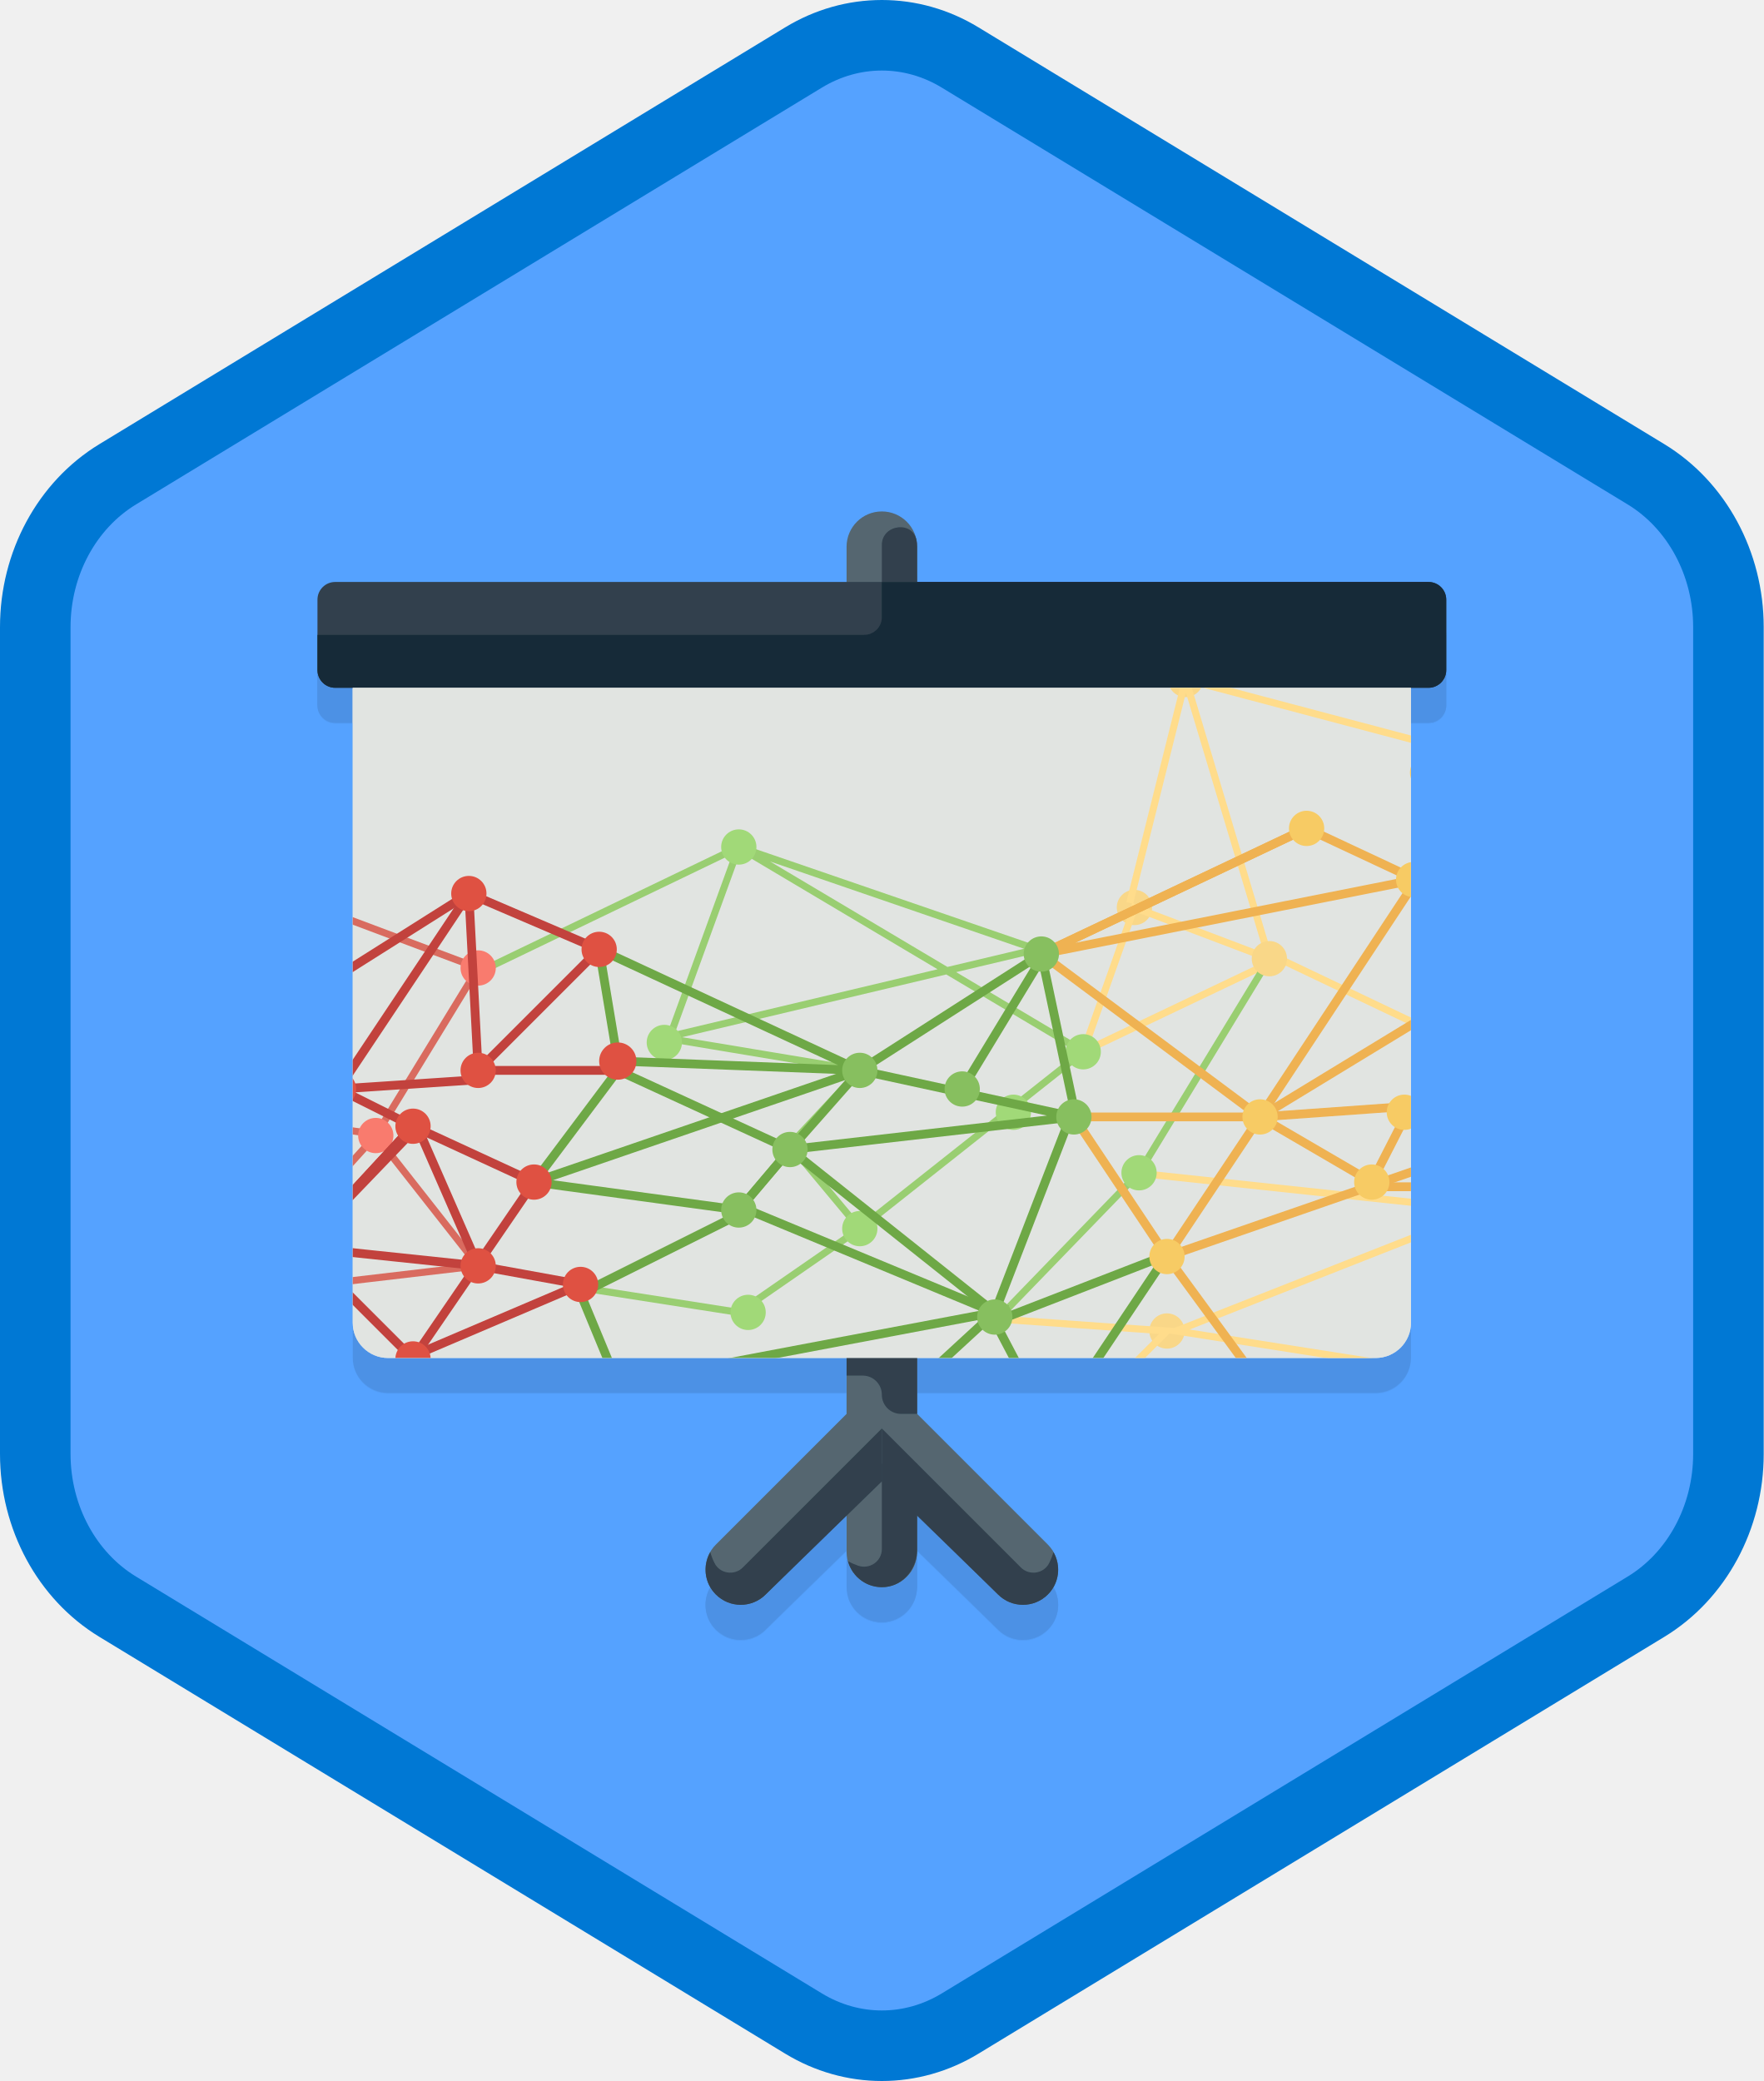
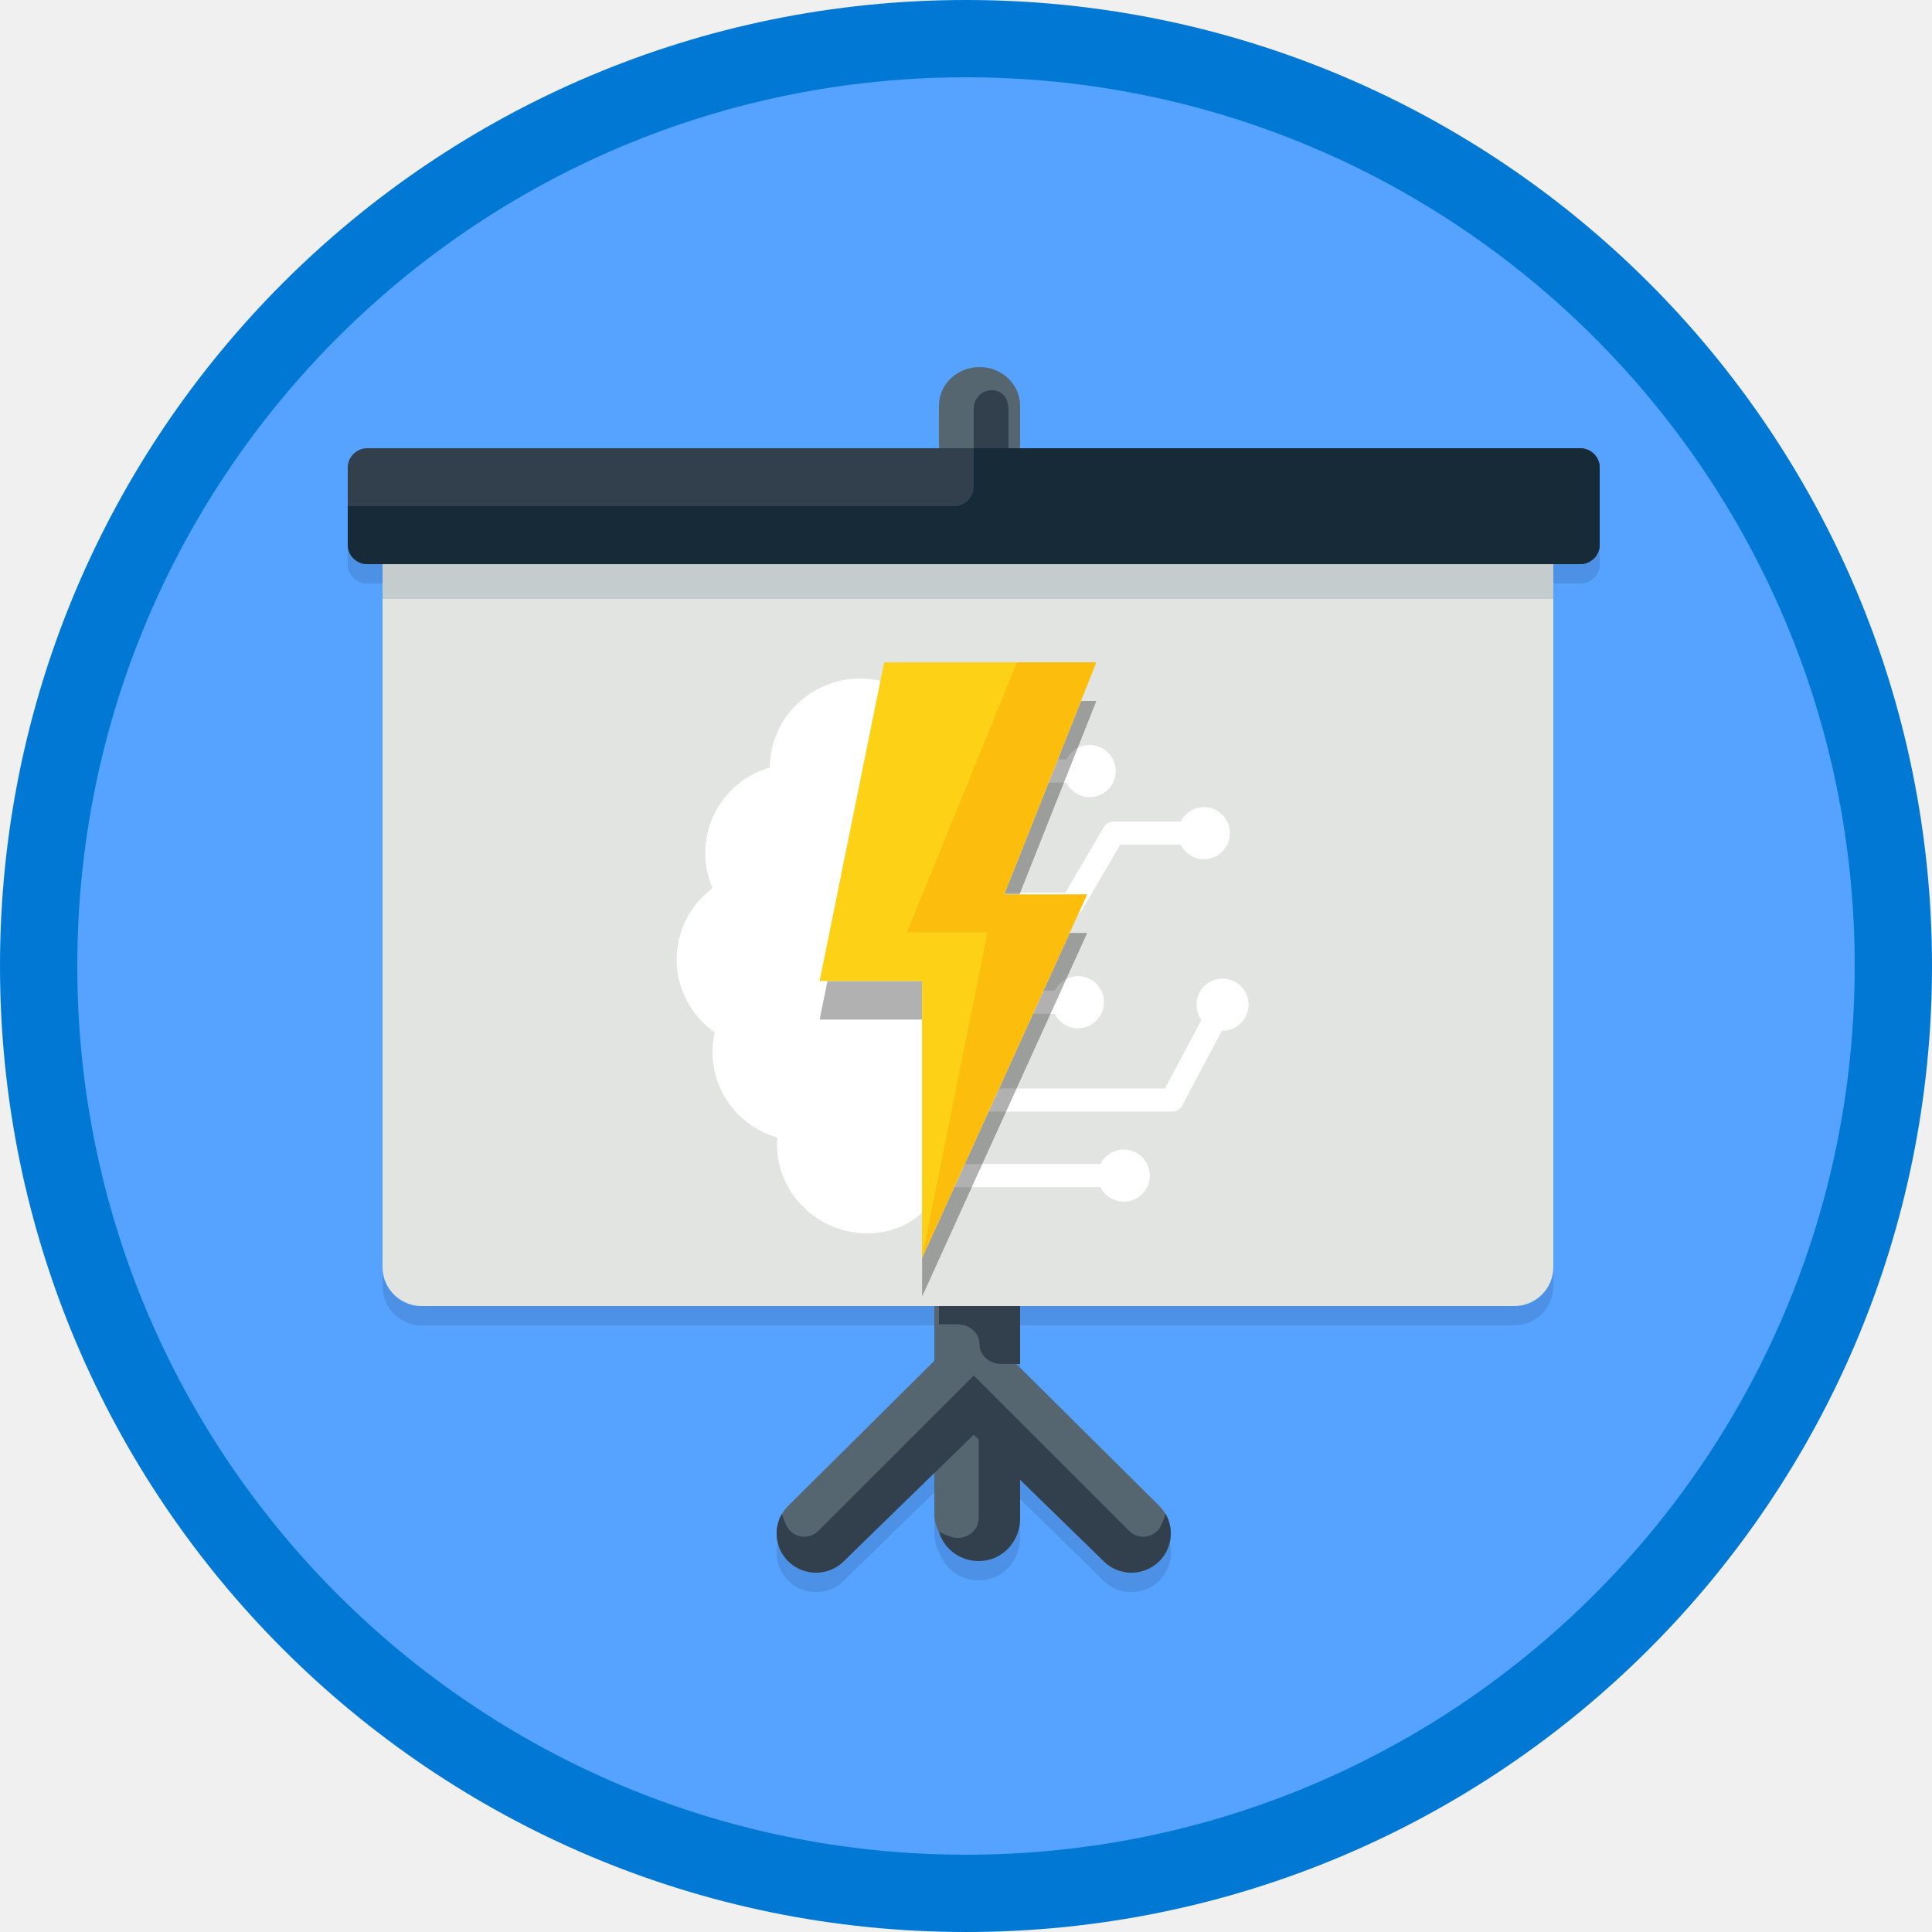
- <svg xmlns="http://www.w3.org/2000/svg" xmlns:xlink="http://www.w3.org/1999/xlink" width="100px" height="118px" viewBox="0 0 100 118" version="1.1">
+ <svg xmlns="http://www.w3.org/2000/svg" xmlns:xlink="http://www.w3.org/1999/xlink" width="100px" height="100px" viewBox="0 0 100 100" version="1.1">
  <defs>
-     <path d="M42.742,1.497 C44.374,0.499 46.187,0 48,0 C49.813,0 51.627,0.499 53.256,1.497 L90.591,24.332 C93.933,26.377 96,30.203 96,34.353 L96,79.647 C96,83.795 93.933,87.624 90.591,89.668 L53.256,112.505 C51.627,113.501 49.813,114 48,114 C46.187,114 44.374,113.501 42.742,112.505 L5.409,89.668 C2.066,87.624 0,83.795 0,79.647 L0,34.353 C0,30.203 2.066,26.377 5.409,24.332 L42.742,1.497 Z" id="path-1" />
-     <filter x="-6.2%" y="-6.5%" width="112.5%" height="112.9%" filterUnits="objectBoundingBox" id="filter-3">
-       <feOffset dx="0" dy="2" in="SourceAlpha" result="shadowOffsetOuter1" />
-       <feColorMatrix values="0 0 0 0 0   0 0 0 0 0   0 0 0 0 0  0 0 0 0.101 0" type="matrix" in="shadowOffsetOuter1" result="shadowMatrixOuter1" />
+     <rect id="path-1" x="0" y="0" width="96" height="96" rx="48" />
+     <filter x="-3.9%" y="-4.0%" width="108.0%" height="109.0%" filterUnits="objectBoundingBox" id="filter-3">
+       <feOffset dx="0" dy="1" in="SourceAlpha" result="shadowOffsetOuter1" />
+       <feColorMatrix values="0 0 0 0 0   0 0 0 0 0   0 0 0 0 0  0 0 0 0.102 0" type="matrix" in="shadowOffsetOuter1" result="shadowMatrixOuter1" />
      <feMerge>
        <feMergeNode in="shadowMatrixOuter1" />
        <feMergeNode in="SourceGraphic" />
      </feMerge>
    </filter>
-     <path d="M60,0 L60,36 C60,37.1 59.1,38 58,38 L2,38 C0.9,38 0,37.1 0,36 L0,0 L60,0" id="path-4" />
+     <filter x="-27.1%" y="-12.8%" width="155.6%" height="127.8%" filterUnits="objectBoundingBox" id="filter-4">
+       <feOffset dx="0" dy="2" in="SourceAlpha" result="shadowOffsetOuter1" />
+       <feColorMatrix values="0 0 0 0 0   0 0 0 0 0   0 0 0 0 0  0 0 0 0.305 0" type="matrix" in="shadowOffsetOuter1" result="shadowMatrixOuter1" />
+       <feMerge>
+         <feMergeNode in="shadowMatrixOuter1" />
+         <feMergeNode in="SourceGraphic" />
+       </feMerge>
+     </filter>
  </defs>
  <g id="Badges" stroke="none" stroke-width="1" fill="none" fill-rule="evenodd">
-     <g id="Define-an-AI-strategy-to-create-business-value" transform="translate(-50, -50)">
-       <g id="Define-an-AI-strategy-to-create-business-value/define-an-ai-strategy-to-create-business-value" transform="translate(50, 50)">
+     <g id="N/A-50" transform="translate(-50, -1260)">
+       <g id="NA/introduction-to-unsupervised-learning" transform="translate(50, 1260)">
        <g id="Mask" transform="translate(2, 2)">
          <mask id="mask-2" fill="white">
            <use xlink:href="#path-1" />
          </mask>
-           <use id="Trophy-1" fill="#55A2FF" xlink:href="#path-1" />
-           <g id="Overhead-1" mask="url(#mask-2)">
-             <g transform="translate(16, 27)" id="Group-23">
-               <g filter="url(#filter-3)">
-                 <path d="M41.414,58.586 L34,51.172 L34,48 C34,46.895 33.104,46 32,46 C30.896,46 30,46.895 30,48 L30,51.172 L22.586,58.586 C21.805,59.367 21.805,60.633 22.586,61.414 C22.977,61.805 23.488,62 24,62 C24.512,62 25.023,61.805 25.414,61.414 L30,56.828 L30,59 C30,60.104 30.896,61 32,61 C33.104,61 34,60.104 34,59 L34,56.828 L38.586,61.414 C38.977,61.805 39.488,62 40,62 C40.512,62 41.023,61.805 41.414,61.414 C42.195,60.633 42.195,59.367 41.414,58.586" id="Fill-1016" fill="#546670" />
-                 <path d="M62,10 L62,46 C62,47.1 61.1,48 60,48 L4,48 C2.9,48 2,47.1 2,46 L2,10 L62,10" id="Fill-1017" fill="#E1E4E1" />
-                 <path d="M32,6 C30.896,6 30,5.104 30,4 L30,2 C30,0.895 30.896,0 32,0 C33.104,0 34,0.895 34,2 L34,4 C34,5.104 33.104,6 32,6" id="Fill-1018" fill="#546670" />
-                 <path d="M64,9 C64,9.55 63.55,10 63,10 L1,10 C0.45,10 0,9.55 0,9 L0,5 C0,4.45 0.45,4 1,4 L63,4 C63.55,4 64,4.45 64,5 L64,9" id="Fill-1019" fill="#30404D" />
-                 <polygon id="Fill-1020" fill="#C5CCCD" points="2 12 62 12 62 10 2 10" />
-                 <path d="M24.117,59.883 C23.637,60.362 22.815,60.239 22.512,59.631 C22.409,59.425 22.328,59.217 22.271,59.011 C21.834,59.775 21.934,60.762 22.586,61.414 C22.977,61.805 23.488,62 24,62 C24.512,62 25.023,61.805 25.414,61.414 L32,55 L32,52 L24.117,59.883" id="Fill-1022" fill="#30404D" />
-                 <path d="M39.883,59.883 C40.362,60.362 41.185,60.239 41.488,59.631 C41.591,59.425 41.672,59.217 41.729,59.011 C42.166,59.775 42.066,60.762 41.414,61.414 C41.023,61.805 40.512,62 40,62 C39.488,62 38.977,61.805 38.586,61.414 L32,55 L32,52 L39.883,59.883" id="Fill-1023" fill="#30404D" />
-                 <path d="M32,54 L32,58.838 C32,59.533 31.31,60.007 30.653,59.78 C30.447,59.709 30.254,59.623 30.078,59.524 C30.325,60.428 31.18,61.081 32.182,60.992 C33.234,60.899 34,59.938 34,58.882 L34,54 L32,54" id="Fill-1024" fill="#30404D" />
-                 <path d="M30,48 L30,49 L30.914,49 C31.514,49 32,49.486 32,50.086 C32,50.686 32.486,51.172 33.086,51.172 L34,51.172 L34,48 L30,48" id="Fill-1025" fill="#30404D" />
-                 <path d="M1,10 L63,10 C63.55,10 64,9.55 64,9 L64,5 C64,4.45 63.55,4 63,4 L32,4 L32,6 C32,6.552 31.552,7 31,7 L0,7 L0,9 C0,9.55 0.45,10 1,10" id="Fill-1026" fill="#182A37" />
-                 <path d="M32,1.903 L32,4 L34,4 L34,2 C34,1.885 33.99,1.773 33.972,1.664 C33.775,0.499 32,0.722 32,1.903" id="Fill-1027" fill="#30404D" />
-               </g>
+           <use id="BG" fill="#55A2FF" xlink:href="#path-1" />
+           <g id="White-Screen" filter="url(#filter-3)" mask="url(#mask-2)">
+             <g transform="translate(16, 17)">
+               <path d="M42.003,58.943 L34.44,51.437 L34.44,48.225 C34.44,47.106 33.526,46.2 32.4,46.2 C31.274,46.2 30.36,47.106 30.36,48.225 L30.36,51.437 L22.797,58.943 C22.001,59.734 22.001,61.016 22.797,61.807 C23.196,62.203 23.718,62.4 24.24,62.4 C24.762,62.4 25.283,62.203 25.682,61.807 L30.36,57.163 L30.36,59.362 C30.36,60.48 31.274,61.388 32.4,61.388 C33.526,61.388 34.44,60.48 34.44,59.362 L34.44,57.163 L39.118,61.807 C39.517,62.203 40.038,62.4 40.56,62.4 C41.082,62.4 41.604,62.203 42.003,61.807 C42.799,61.016 42.799,59.734 42.003,58.943" id="Fill-1016" fill="#546670" />
+               <path d="M62.4,10.2 L62.4,46.579 C62.4,47.691 61.491,48.6 60.38,48.6 L3.82,48.6 C2.709,48.6 1.8,47.691 1.8,46.579 L1.8,10.2 L62.4,10.2" id="Fill-1017" fill="#E1E4E1" />
+               <path d="M32.7,6 C31.541,6 30.6,5.104 30.6,4 L30.6,2 C30.6,0.895 31.541,0 32.7,0 C33.859,0 34.8,0.895 34.8,2 L34.8,4 C34.8,5.104 33.859,6 32.7,6" id="Fill-1018" fill="#546670" />
+               <path d="M64.8,9.2 C64.8,9.75 64.344,10.2 63.788,10.2 L1.012,10.2 C0.456,10.2 0,9.75 0,9.2 L0,5.2 C0,4.65 0.456,4.2 1.012,4.2 L63.788,4.2 C64.344,4.2 64.8,4.65 64.8,5.2 L64.8,9.2" id="Fill-1019" fill="#30404D" />
+               <polygon id="Fill-1020" fill="#C5CCCD" points="1.8 12 62.4 12 62.4 10.2 1.8 10.2" />
+               <path d="M24.355,60.241 C23.865,60.729 23.026,60.604 22.717,59.984 C22.612,59.773 22.529,59.561 22.471,59.351 C22.025,60.13 22.127,61.137 22.793,61.802 C23.192,62.201 23.713,62.4 24.236,62.4 C24.758,62.4 25.28,62.201 25.679,61.802 L32.4,55.26 L32.4,52.2 L24.355,60.241" id="Fill-1022" fill="#30404D" />
+               <path d="M40.445,60.241 C40.934,60.729 41.774,60.604 42.083,59.984 C42.188,59.773 42.271,59.561 42.329,59.351 C42.775,60.13 42.673,61.137 42.007,61.802 C41.608,62.201 41.087,62.4 40.564,62.4 C40.042,62.4 39.52,62.201 39.121,61.802 L32.4,55.26 L32.4,52.2 L40.445,60.241" id="Fill-1023" fill="#30404D" />
+               <path d="M32.658,54.6 L32.658,59.576 C32.658,60.291 31.919,60.779 31.216,60.545 C30.995,60.472 30.788,60.384 30.6,60.282 C30.865,61.212 31.78,61.883 32.853,61.792 C33.98,61.696 34.8,60.708 34.8,59.621 L34.8,54.6 L32.658,54.6" id="Fill-1024" fill="#30404D" />
+               <path d="M30.6,48.6 L30.6,49.546 L31.56,49.546 C32.19,49.546 32.7,50.005 32.7,50.573 C32.7,51.14 33.21,51.6 33.84,51.6 L34.8,51.6 L34.8,48.6 L30.6,48.6" id="Fill-1025" fill="#30404D" />
+               <path d="M1.012,10.2 L63.788,10.2 C64.344,10.2 64.8,9.75 64.8,9.2 L64.8,5.2 C64.8,4.65 64.344,4.2 63.788,4.2 L32.4,4.2 L32.4,6.2 C32.4,6.752 31.946,7.2 31.387,7.2 L0,7.2 L0,9.2 C0,9.75 0.456,10.2 1.012,10.2" id="Fill-1026" fill="#182A37" />
+               <path d="M32.4,2.174 L32.4,4.2 L34.2,4.2 L34.2,2.267 C34.2,2.156 34.191,2.048 34.175,1.943 C33.998,0.817 32.4,1.033 32.4,2.174" id="Fill-1027" fill="#30404D" />
            </g>
          </g>
-           <g id="AI---network" mask="url(#mask-2)">
-             <g transform="translate(18, 37)">
-               <mask id="mask-5" fill="white">
-                 <use xlink:href="#path-4" />
-               </mask>
-               <use id="Mask" stroke="none" fill="#E1E4E1" fill-rule="evenodd" xlink:href="#path-4" />
-               <g id="AI---network" stroke="none" stroke-width="1" fill="none" fill-rule="evenodd" mask="url(#mask-5)">
-                 <g transform="translate(-14, -1)">
-                   <g id="yellow-under" stroke="none" stroke-width="1" fill="none" fill-rule="evenodd" transform="translate(50.79861, 0)">
-                     <circle id="Oval" fill="#F9D788" cx="7.521" cy="13.458" r="1" />
-                     <circle id="Oval" fill="#F9D788" cx="27.312" cy="30.611" r="1" />
-                     <circle id="Oval" fill="#F9D788" cx="9.368" cy="37.472" r="1" />
-                     <circle id="Oval" fill="#F9D788" cx="31.799" cy="24.014" r="1" />
-                     <circle id="Oval" fill="#F9D788" cx="23.09" cy="39.583" r="1" />
-                     <circle id="Oval" fill="#F9D788" cx="10.424" cy="0.528" r="1" />
-                     <polyline id="Path-184" stroke="#FFDC8B" stroke-width="0.4" points="6.729 40.111 9.368 37.472 1.0400631e-15 36.81" />
-                     <polyline id="Path-185" stroke="#FFDC8B" stroke-width="0.4" points="23.09 39.583 27.312 30.611 7.521 28.5" />
-                     <polyline id="Path-186" stroke="#FFDC8B" stroke-width="0.4" points="48.556 37.472 31.535 23.75 50.255 11.083" />
-                     <polyline id="Path-187" stroke="#FFDC8B" stroke-width="0.4" points="7.257 13.194 10.424 0.528 15.174 16.361 7.521 13.458 4.618 21.639 15.701 16.361" />
-                     <path d="M50.255,11.083 L10.424,0.528" id="Path-188" stroke="#FFDC8B" stroke-width="0.4" />
-                     <path d="M48.556,37.472 L23.09,39.583" id="Path-190" stroke="#FFDC8B" stroke-width="0.4" />
-                     <polyline id="Path-191" stroke="#FFDC8B" stroke-width="0.4" points="23.354 39.583 9.896 37.472 27.312 30.611" />
-                     <polyline id="Path-192" stroke="#FFDC8B" stroke-width="0.4" points="27.312 30.611 31.799 24.014 15.174 16.097" />
-                   </g>
-                   <g id="green-under" stroke="none" stroke-width="1" fill="none" fill-rule="evenodd" transform="translate(21.63889, 9.5)">
-                     <polyline id="Path-181" stroke="#99CE71" stroke-width="0.4" points="0 7.389 14.25 0.528 33.778 12.139 21.111 22.167 17.153 17.417 21.111 13.194 10.028 11.347 31.139 6.333 14.25 0.528 10.028 12.139" />
-                     <polyline id="Path-182" stroke="#99CE71" stroke-width="0.4" points="5.806 25.597 14.25 26.917 21.111 22.167" />
-                     <polyline id="Path-183" stroke="#99CE71" stroke-width="0.4" points="29.028 27.181 36.944 19 44.333 6.861" />
-                     <circle id="Oval" fill="#A1D978" cx="10.028" cy="11.611" r="1" />
-                     <circle id="Oval" fill="#A1D978" cx="21.111" cy="22.167" r="1" />
-                     <circle id="Oval" fill="#A1D978" cx="29.819" cy="15.569" r="1" />
-                     <circle id="Oval" fill="#A1D978" cx="33.778" cy="12.139" r="1" />
-                     <circle id="Oval" fill="#A1D978" cx="36.944" cy="19" r="1" />
-                     <circle id="Oval" fill="#A1D978" cx="14.778" cy="26.917" r="1" />
-                     <circle id="Oval" fill="#A1D978" cx="14.25" cy="0.528" r="1" />
-                   </g>
-                   <circle id="Oval" stroke="none" fill="#F9D788" fill-rule="evenodd" cx="65.972" cy="16.361" r="1" />
-                   <g id="red-under-" stroke="none" stroke-width="1" fill="none" fill-rule="evenodd" transform="translate(0, 8.444444)">
-                     <polyline id="Path-177" stroke="#D96B5F" stroke-width="0.4" points="0 24.716 7.653 26.653 1.056 15.833 15.325 17.872 15.306 17.944 21.111 8.444 0 0.519" />
-                     <polyline id="Path-178" stroke="#D96B5F" stroke-width="0.4" points="6.987 31.589 7.653 26.653 15.306 31.589" />
-                     <path d="M0,3.694 L13.194,15.306" id="Path-179" stroke="#D96B5F" stroke-width="0.4" />
-                     <polyline id="Path-180" stroke="#D96B5F" stroke-width="0.4" points="7.653 26.389 15.306 17.944 21.111 25.333 7.653 26.917" />
-                     <circle id="Oval" fill="#F97B6E" cx="7.653" cy="26.653" r="1" />
-                     <circle id="Oval" fill="#F97B6E" cx="1.056" cy="15.833" r="1" />
-                     <circle id="Oval" fill="#F97B6E" cx="15.306" cy="17.944" r="1" />
-                     <circle id="Oval" fill="#F97B6E" cx="21.111" cy="8.444" r="1" />
-                   </g>
-                   <polyline id="Path-151" stroke="#C2423D" stroke-width="0.5" fill="none" points="11.083 32.722 17.417 25.861 13.194 23.75 10.556 19 20.583 12.667 21.111 22.694" />
-                   <polygon id="Path-152" stroke="#C2423D" stroke-width="0.5" fill="none" points="17.417 39.056 24.278 29.028 17.417 25.861 11.083 32.722" />
-                   <polyline id="Path-153" stroke="#C2423D" stroke-width="0.5" fill="none" points="13.722 40.459 26.917 34.833 21.111 33.778 11.083 32.722 17.681 25.861" />
-                   <path d="M17.417,25.333 L21.111,33.778" id="Path-154" stroke="#C2423D" stroke-width="0.5" fill="none" />
-                   <path d="M13.194,23.75 L20.583,12.667" id="Path-155" stroke="#C2423D" stroke-width="0.5" fill="none" />
-                   <path d="M21.111,23.222 L13.194,23.75" id="Path-156" stroke="#C2423D" stroke-width="0.5" fill="none" />
-                   <path d="M6.987,40.459 L11.083,32.722" id="Path-157" stroke="#C2423D" stroke-width="0.5" fill="none" />
-                   <path d="M27.972,15.833 L20.583,12.667" id="Path-158" stroke="#C2423D" stroke-width="0.5" fill="none" />
-                   <polyline id="Path-159" stroke="#C2423D" stroke-width="0.5" fill="none" points="27.972 15.833 21.111 22.694 29.028 22.694" />
-                   <polygon id="Path-160" stroke="#6EA846" stroke-width="0.5" fill="none" points="42.75 22.694 27.972 15.833 29.028 22.167" />
-                   <polygon id="Path-161" stroke="#6EA846" stroke-width="0.5" fill="none" points="24.278 29.028 29.028 22.694 38.792 27.181 35.889 30.611" />
-                   <polyline id="Path-162" stroke="#6EA846" stroke-width="0.5" fill="none" points="24.278 29.028 42.75 22.694 53.042 16.097 54.889 24.806 50.403 36.417 38.792 27.181 35.889 30.611" />
-                   <polyline id="Path-163" stroke="#6EA846" stroke-width="0.5" fill="none" points="46.012 40.459 50.403 36.417 29.028 40.459 26.917 35.361 36.417 30.611 50.403 36.417" />
-                   <polygon id="Path-164" stroke="#6EA846" stroke-width="0.5" fill="none" points="54.889 25.333 38.792 27.181 42.75 22.694" />
-                   <path d="M53.042,16.361 L48.556,23.75" id="Path-165" stroke="#6EA846" stroke-width="0.5" fill="none" />
-                   <polyline id="Path-166" stroke="#EFB252" stroke-width="0.5" fill="none" points="68.083 8.972 53.042 16.097 65.444 25.333 74.153 12.139" />
-                   <polygon id="Path-167" stroke="#EFB252" stroke-width="0.5" fill="none" points="68.083 8.972 74.285 11.875 53.042 16.097 66.383 9.778" />
-                   <polygon id="Path-168" stroke="#EFB252" stroke-width="0.5" fill="none" points="54.889 25.333 65.444 25.333 60.167 33.25" />
-                   <polyline id="Path-169" stroke="#6EA846" stroke-width="0.5" fill="none" points="52.25 40.459 50.403 36.944 60.167 33.16 55.285 40.459 64.917 40.459" />
-                   <polyline id="Path-170" stroke="#EFB252" stroke-width="0.5" fill="none" points="87.611 23.75 60.167 33.25 65.444 40.459" />
-                   <polyline id="Path-171" stroke="#EFB252" stroke-width="0.5" fill="none" points="71.778 29.028 65.444 25.333 87.611 23.75" />
-                   <polyline id="Path-172" stroke="#EFB252" stroke-width="0.5" fill="none" points="71.778 29.292 74.681 29.292 97.111 29.556 77.583 18.208 74.153 11.875 74.944 5.806 81.806 13.194 77.583 17.944 65.444 25.333" />
-                   <path d="M71.778,29.028 L77.583,17.681" id="Path-173" stroke="#EFB252" stroke-width="0.5" fill="none" />
-                   <polyline id="Path-174" stroke="#EFB252" stroke-width="0.5" fill="none" points="74.153 12.139 81.806 13.194 110.306 15.833" />
-                   <polyline id="Path-175" stroke="#EFB252" stroke-width="0.5" fill="none" points="79.167 40.459 97.111 29.556 111.097 15.833" />
-                   <path d="M87.611,23.75 L111.097,16.097" id="Path-176" stroke="#EFB252" stroke-width="0.5" fill="none" />
-                   <circle id="Oval" stroke="none" fill="#DF5142" fill-rule="evenodd" cx="11.083" cy="33.25" r="1.056" />
-                   <circle id="Oval" stroke="none" fill="#DF5142" fill-rule="evenodd" cx="17.417" cy="25.861" r="1" />
-                   <circle id="Oval" stroke="none" fill="#DF5142" fill-rule="evenodd" cx="13.194" cy="23.75" r="1" />
-                   <circle id="Oval" stroke="none" fill="#DF5142" fill-rule="evenodd" cx="21.111" cy="22.694" r="1" />
-                   <circle id="Oval" stroke="none" fill="#DF5142" fill-rule="evenodd" cx="20.583" cy="12.667" r="1" />
-                   <circle id="Oval" stroke="none" fill="#DF5142" fill-rule="evenodd" cx="10.556" cy="18.472" r="1" />
-                   <circle id="Oval" stroke="none" fill="#DF5142" fill-rule="evenodd" cx="21.111" cy="33.778" r="1" />
-                   <circle id="Oval" stroke="none" fill="#DF5142" fill-rule="evenodd" cx="24.278" cy="29.028" r="1" />
-                   <circle id="Oval" stroke="none" fill="#DF5142" fill-rule="evenodd" cx="27.972" cy="15.833" r="1" />
-                   <circle id="Oval" stroke="none" fill="#DF5142" fill-rule="evenodd" cx="29.028" cy="22.167" r="1.056" />
-                   <circle id="Oval" stroke="none" fill="#87BF5F" fill-rule="evenodd" cx="35.889" cy="30.611" r="1" />
-                   <circle id="Oval" stroke="none" fill="#DF5142" fill-rule="evenodd" cx="17.417" cy="39.056" r="1" />
-                   <circle id="Oval" stroke="none" fill="#DF5142" fill-rule="evenodd" cx="26.917" cy="34.833" r="1" />
-                   <circle id="Oval" stroke="none" fill="#87BF5F" fill-rule="evenodd" cx="38.792" cy="27.181" r="1" />
-                   <circle id="Oval" stroke="none" fill="#87BF5F" fill-rule="evenodd" cx="42.75" cy="22.694" r="1" />
-                   <circle id="Oval" stroke="none" fill="#87BF5F" fill-rule="evenodd" cx="48.556" cy="23.75" r="1" />
-                   <circle id="Oval" stroke="none" fill="#87BF5F" fill-rule="evenodd" cx="54.889" cy="25.333" r="1" />
-                   <circle id="Oval" stroke="none" fill="#87BF5F" fill-rule="evenodd" cx="50.403" cy="36.681" r="1" />
-                   <circle id="Oval" stroke="none" fill="#F7CB64" fill-rule="evenodd" cx="60.167" cy="33.25" r="1" />
-                   <circle id="Oval" stroke="none" fill="#F7CB64" fill-rule="evenodd" cx="65.444" cy="25.333" r="1" />
-                   <circle id="Oval" stroke="none" fill="#87BF5F" fill-rule="evenodd" cx="53.042" cy="16.097" r="1" />
-                   <circle id="Oval" stroke="none" fill="#F7CB64" fill-rule="evenodd" cx="74.153" cy="11.875" r="1" />
-                   <circle id="Oval" stroke="none" fill="#F7CB64" fill-rule="evenodd" cx="68.083" cy="8.972" r="1" />
-                   <circle id="Oval" stroke="none" fill="#F7CB64" fill-rule="evenodd" cx="87.611" cy="23.75" r="1" />
-                   <circle id="Oval" stroke="none" fill="#F7CB64" fill-rule="evenodd" cx="77.583" cy="17.944" r="1" />
-                   <circle id="Oval" stroke="none" fill="#F7CB64" fill-rule="evenodd" cx="81.806" cy="13.194" r="1" />
-                   <circle id="Oval" stroke="none" fill="#F7CB64" fill-rule="evenodd" cx="74.944" cy="5.806" r="1" />
-                   <circle id="Oval" stroke="none" fill="#F7CB64" fill-rule="evenodd" cx="73.625" cy="25.069" r="1" />
-                   <circle id="Oval" stroke="none" fill="#F7CB64" fill-rule="evenodd" cx="71.778" cy="29.028" r="1" />
-                 </g>
+           <g id="Computer-Lightning" mask="url(#mask-2)">
+             <g transform="translate(33, 32)">
+               <path d="M28.274,16.652 C27.532,16.652 26.928,17.256 26.928,17.998 C26.928,18.297 27.018,18.566 27.179,18.787 C27.18,18.79 27.184,18.792 27.186,18.796 L25.3,22.341 L14.199,22.341 L14.199,18.471 L19.591,18.471 C19.813,18.916 20.269,19.224 20.797,19.224 C21.539,19.224 22.143,18.62 22.143,17.873 C22.143,17.13 21.539,16.527 20.797,16.527 C20.271,16.527 19.815,16.833 19.593,17.274 L14.198,17.274 L14.198,13.405 L20.485,13.405 C20.694,13.405 20.892,13.291 20.999,13.111 L22.984,9.72 L26.11,9.72 C26.332,10.163 26.788,10.473 27.314,10.473 C28.056,10.473 28.66,9.864 28.66,9.122 C28.66,8.38 28.056,7.776 27.314,7.776 C26.788,7.776 26.332,8.082 26.11,8.524 L22.64,8.522 C22.431,8.522 22.233,8.636 22.126,8.821 L20.146,12.206 L14.2,12.206 L14.2,6.507 L20.195,6.507 C20.415,6.951 20.87,7.26 21.402,7.26 C22.144,7.26 22.748,6.656 22.748,5.908 C22.748,5.166 22.144,4.562 21.402,4.562 C20.871,4.562 20.419,4.869 20.197,5.31 L14.175,5.31 C13.947,2.966 11.951,1.123 9.52,1.123 C6.953,1.123 4.865,3.186 4.843,5.723 C2.88,6.297 1.504,8.086 1.504,10.161 C1.504,10.789 1.635,11.406 1.882,11.967 C0.721,12.84 0.022,14.205 0.022,15.665 C0.022,17.172 0.769,18.577 1.996,19.439 C1.925,19.763 1.876,20.092 1.876,20.432 C1.876,22.52 3.258,24.309 5.232,24.877 C5.226,24.986 5.213,25.092 5.213,25.206 C5.213,27.762 7.312,29.837 9.892,29.837 C11.621,29.837 13.016,28.904 13.715,27.444 L21.961,27.444 C22.182,27.889 22.636,28.198 23.169,28.198 C23.911,28.198 24.515,27.594 24.515,26.846 C24.515,26.104 23.911,25.5 23.169,25.5 C22.638,25.5 22.185,25.807 21.963,26.248 L14.1,26.248 C14.163,25.915 14.199,25.569 14.199,25.206 L14.199,23.537 L25.66,23.537 C25.881,23.537 26.085,23.417 26.188,23.227 L28.246,19.35 L28.276,19.35 C29.024,19.35 29.627,18.746 29.627,17.998 C29.626,17.256 29.022,16.652 28.274,16.652 L28.274,16.652 Z" id="Brain" fill="#FFFFFF" />
+               <g id="Lightning" filter="url(#filter-4)" stroke-width="1" fill="none" transform="translate(7.207693, 0)">
+                 <polygon id="Fill-409" fill="#FCD116" points="14.532 0.283 3.557 0.283 0.217 16.773 5.519 16.773 5.519 31.097 14.055 12.299 9.76 12.299" />
+                 <polygon id="Fill-409-Copy" fill="#FDBD0F" points="14.532 0.283 10.434 0.283 4.733 14.264 8.908 14.264 5.519 31.097 14.055 12.299 9.76 12.299" />
              </g>
            </g>
          </g>
        </g>
-         <g id="Azure-Hex-Border" stroke="#0078D4" stroke-width="4">
-           <path d="M45.562,3.258 L6.673,26.894 C3.797,28.643 2,31.951 2,35.558 L2,82.442 C2,86.049 3.798,89.359 6.673,91.106 L45.561,114.742 C46.929,115.572 48.455,116 50,116 C51.546,116 53.072,115.572 54.436,114.743 L93.327,91.106 C96.202,89.358 98,86.048 98,82.442 L98,35.558 C98,31.952 96.203,28.644 93.327,26.894 L54.435,3.258 C53.072,2.428 51.546,2 50,2 C48.454,2 46.929,2.428 45.562,3.258 Z M45.562,3.258 C45.562,3.258 45.562,3.258 45.562,3.258 L45.562,3.258 L45.562,3.258 Z" />
+         <g id="Azure-Border" stroke="#0078D4" stroke-width="4">
+           <rect x="2" y="2" width="96" height="96" rx="48" />
        </g>
      </g>
    </g>
  </g>
</svg>
